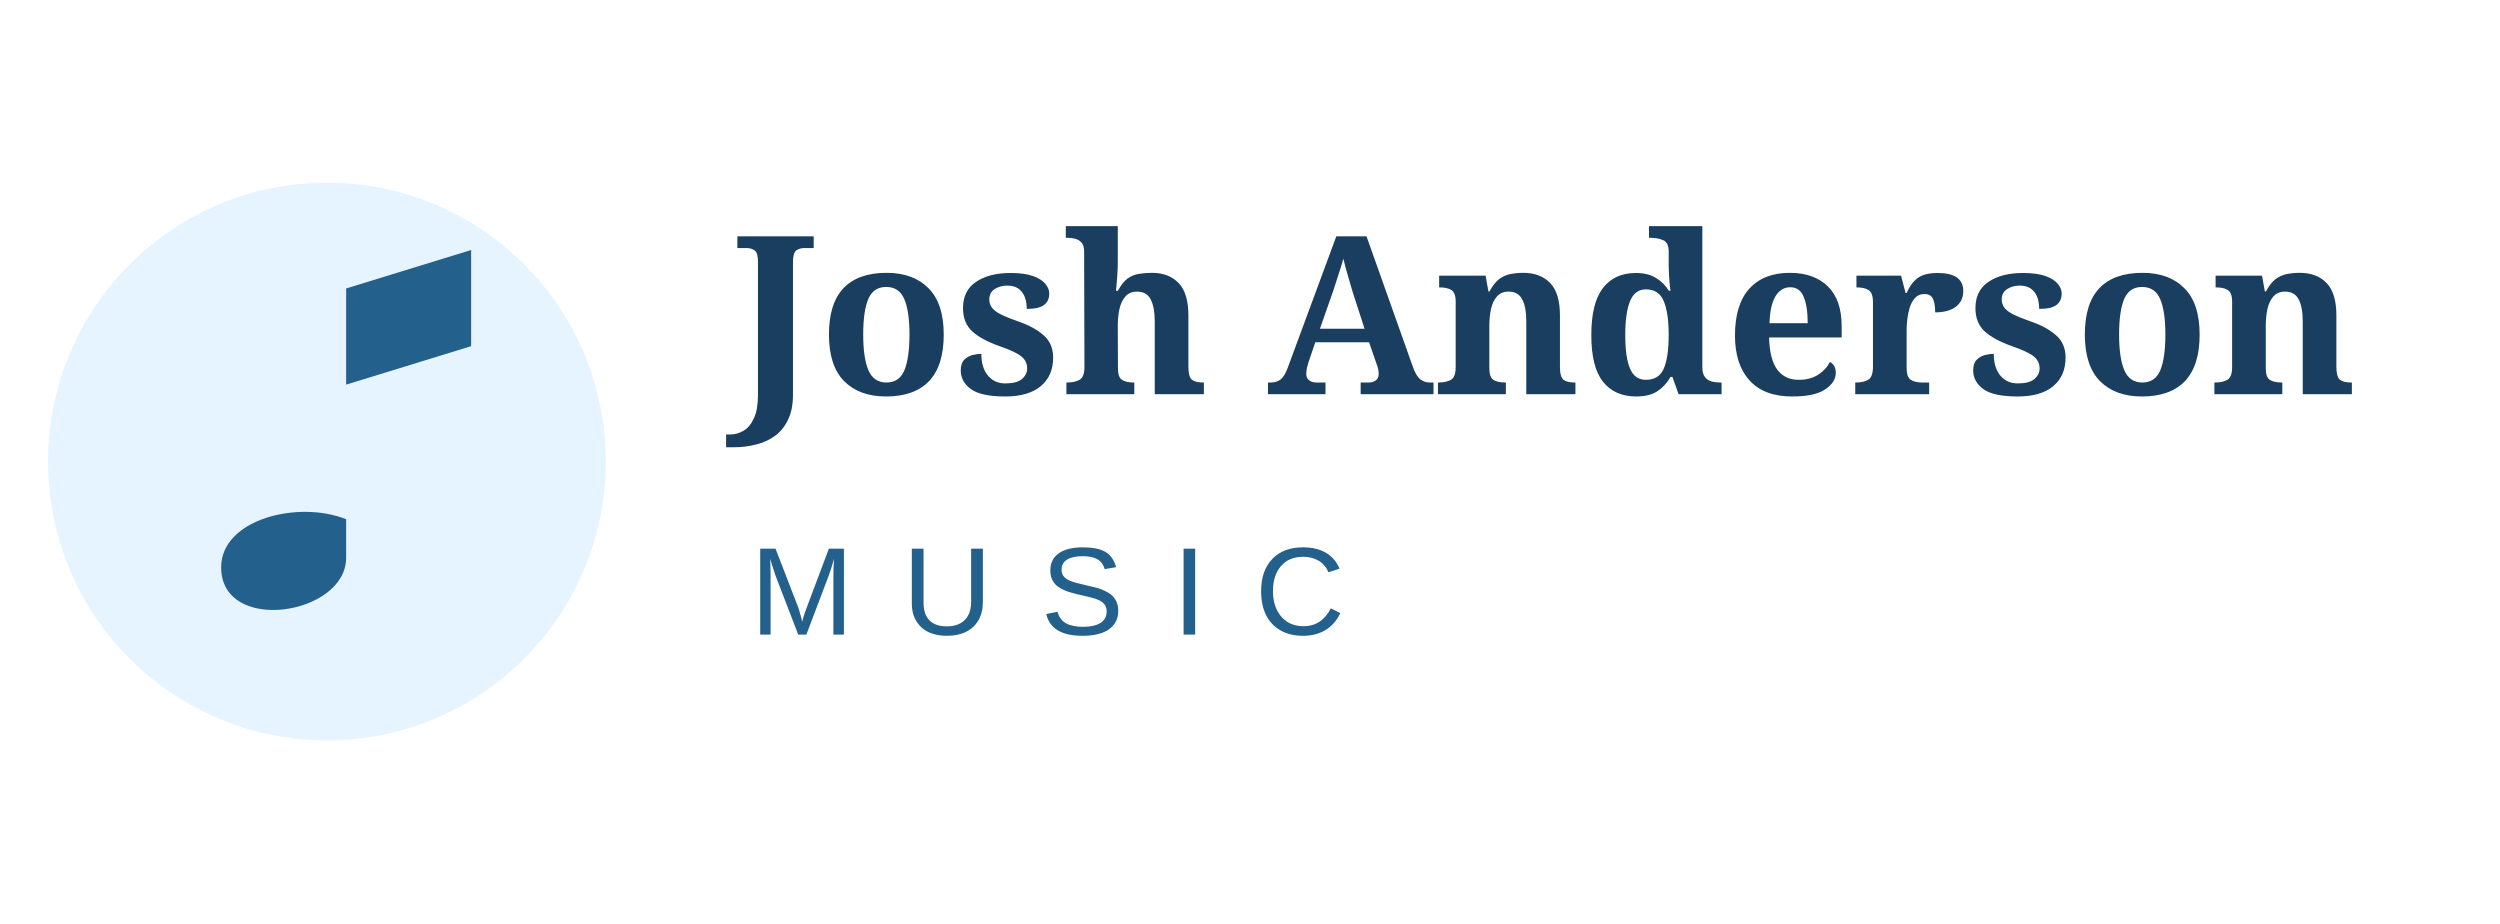
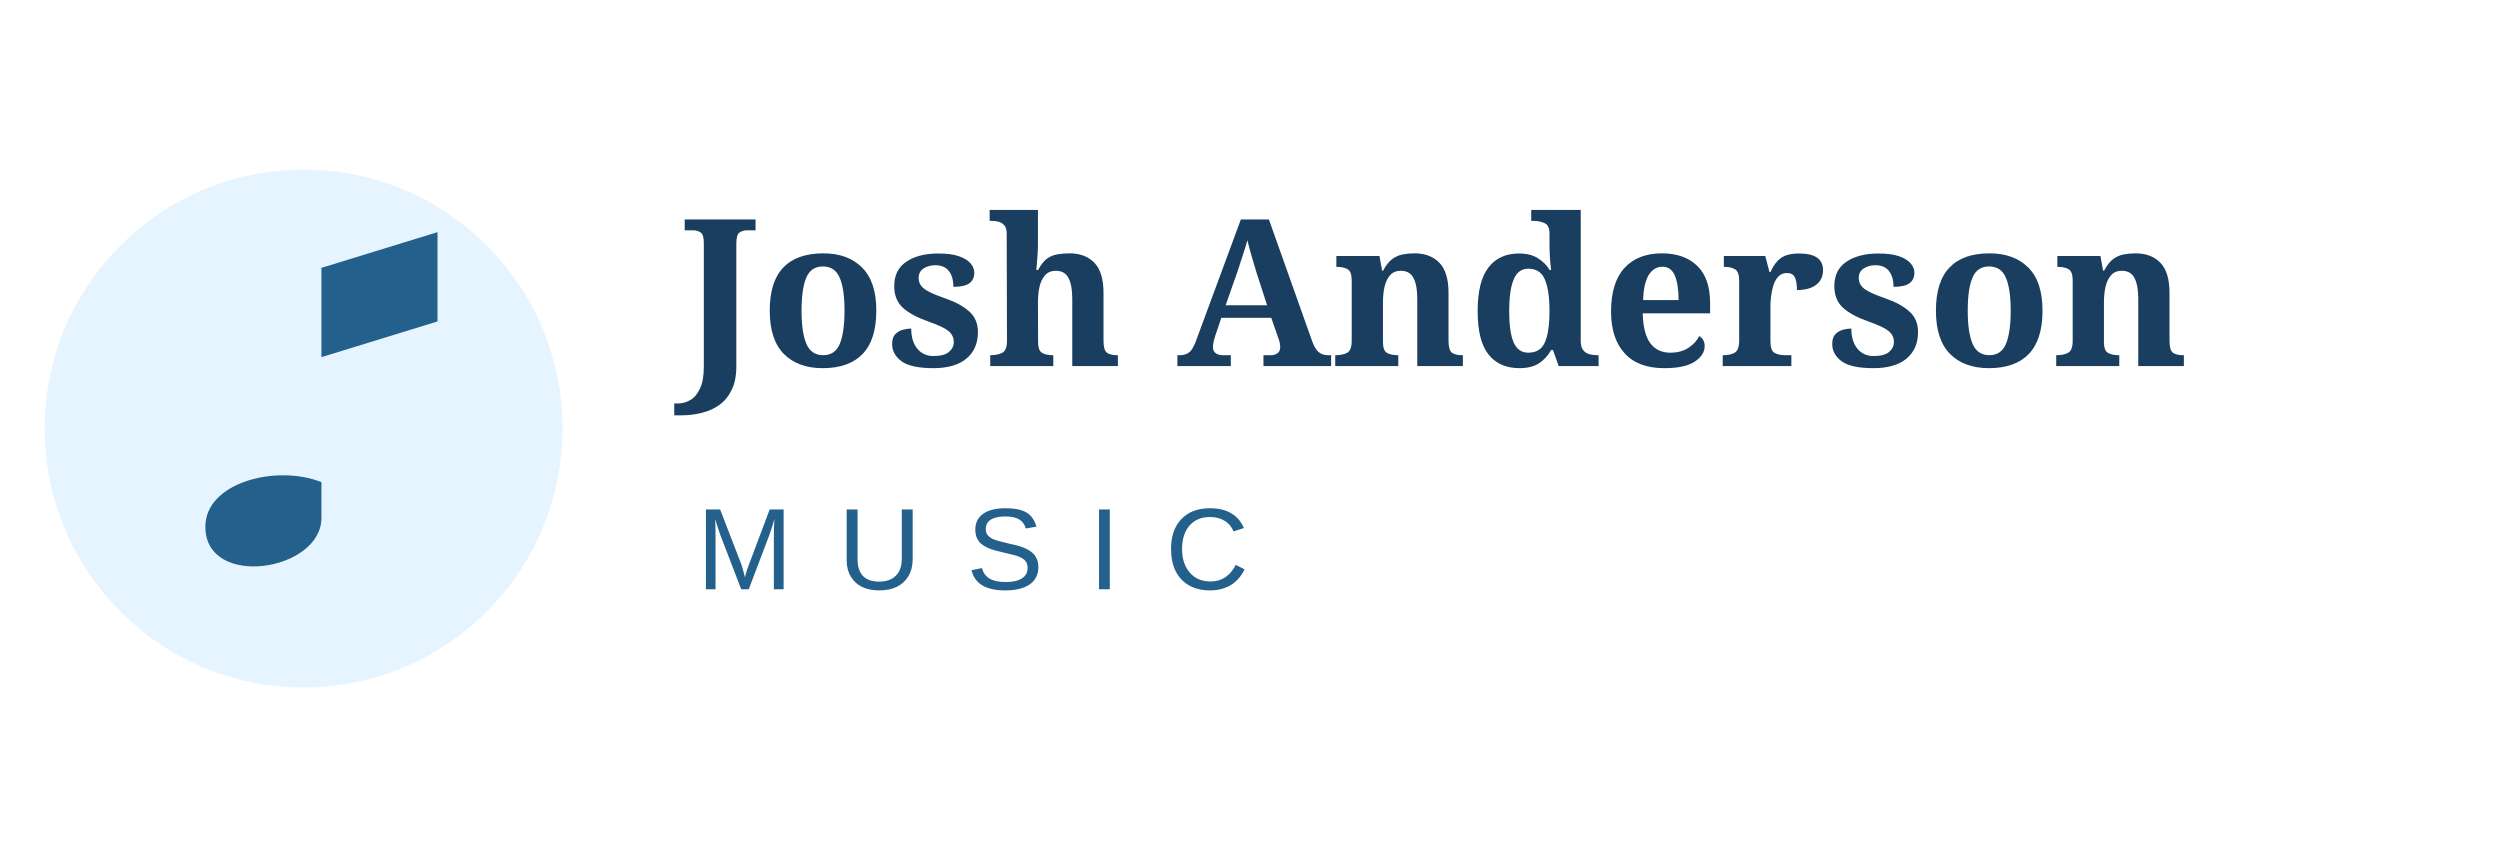
- <svg xmlns="http://www.w3.org/2000/svg" width="260" height="96" viewBox="0 0 260 96" role="img" aria-labelledby="title">
+ <svg xmlns="http://www.w3.org/2000/svg" width="280" height="96" viewBox="0 0 280 96" role="img" aria-labelledby="title">
  <circle cx="34" cy="48" r="29" fill="#e5f4ff" />
  <path d="M36 30v28c0 6-13 8-13 1 0-5 8-7 13-5m0-24 13-4v10l-13 4" fill="#23608c" />
-   <text x="76" y="41" font-family="Georgia, serif" font-size="23" font-weight="700" fill="#193e60">Josh Anderson</text>
+   <text x="76" y="41" font-family="Georgia, serif" font-size="23" textLength="190" lengthAdjust="spacingAndGlyphs" font-weight="700" fill="#193e60">Josh Anderson</text>
  <text x="78" y="66" font-family="Arial, sans-serif" font-size="13" letter-spacing="5" fill="#23608c">MUSIC</text>
</svg>
